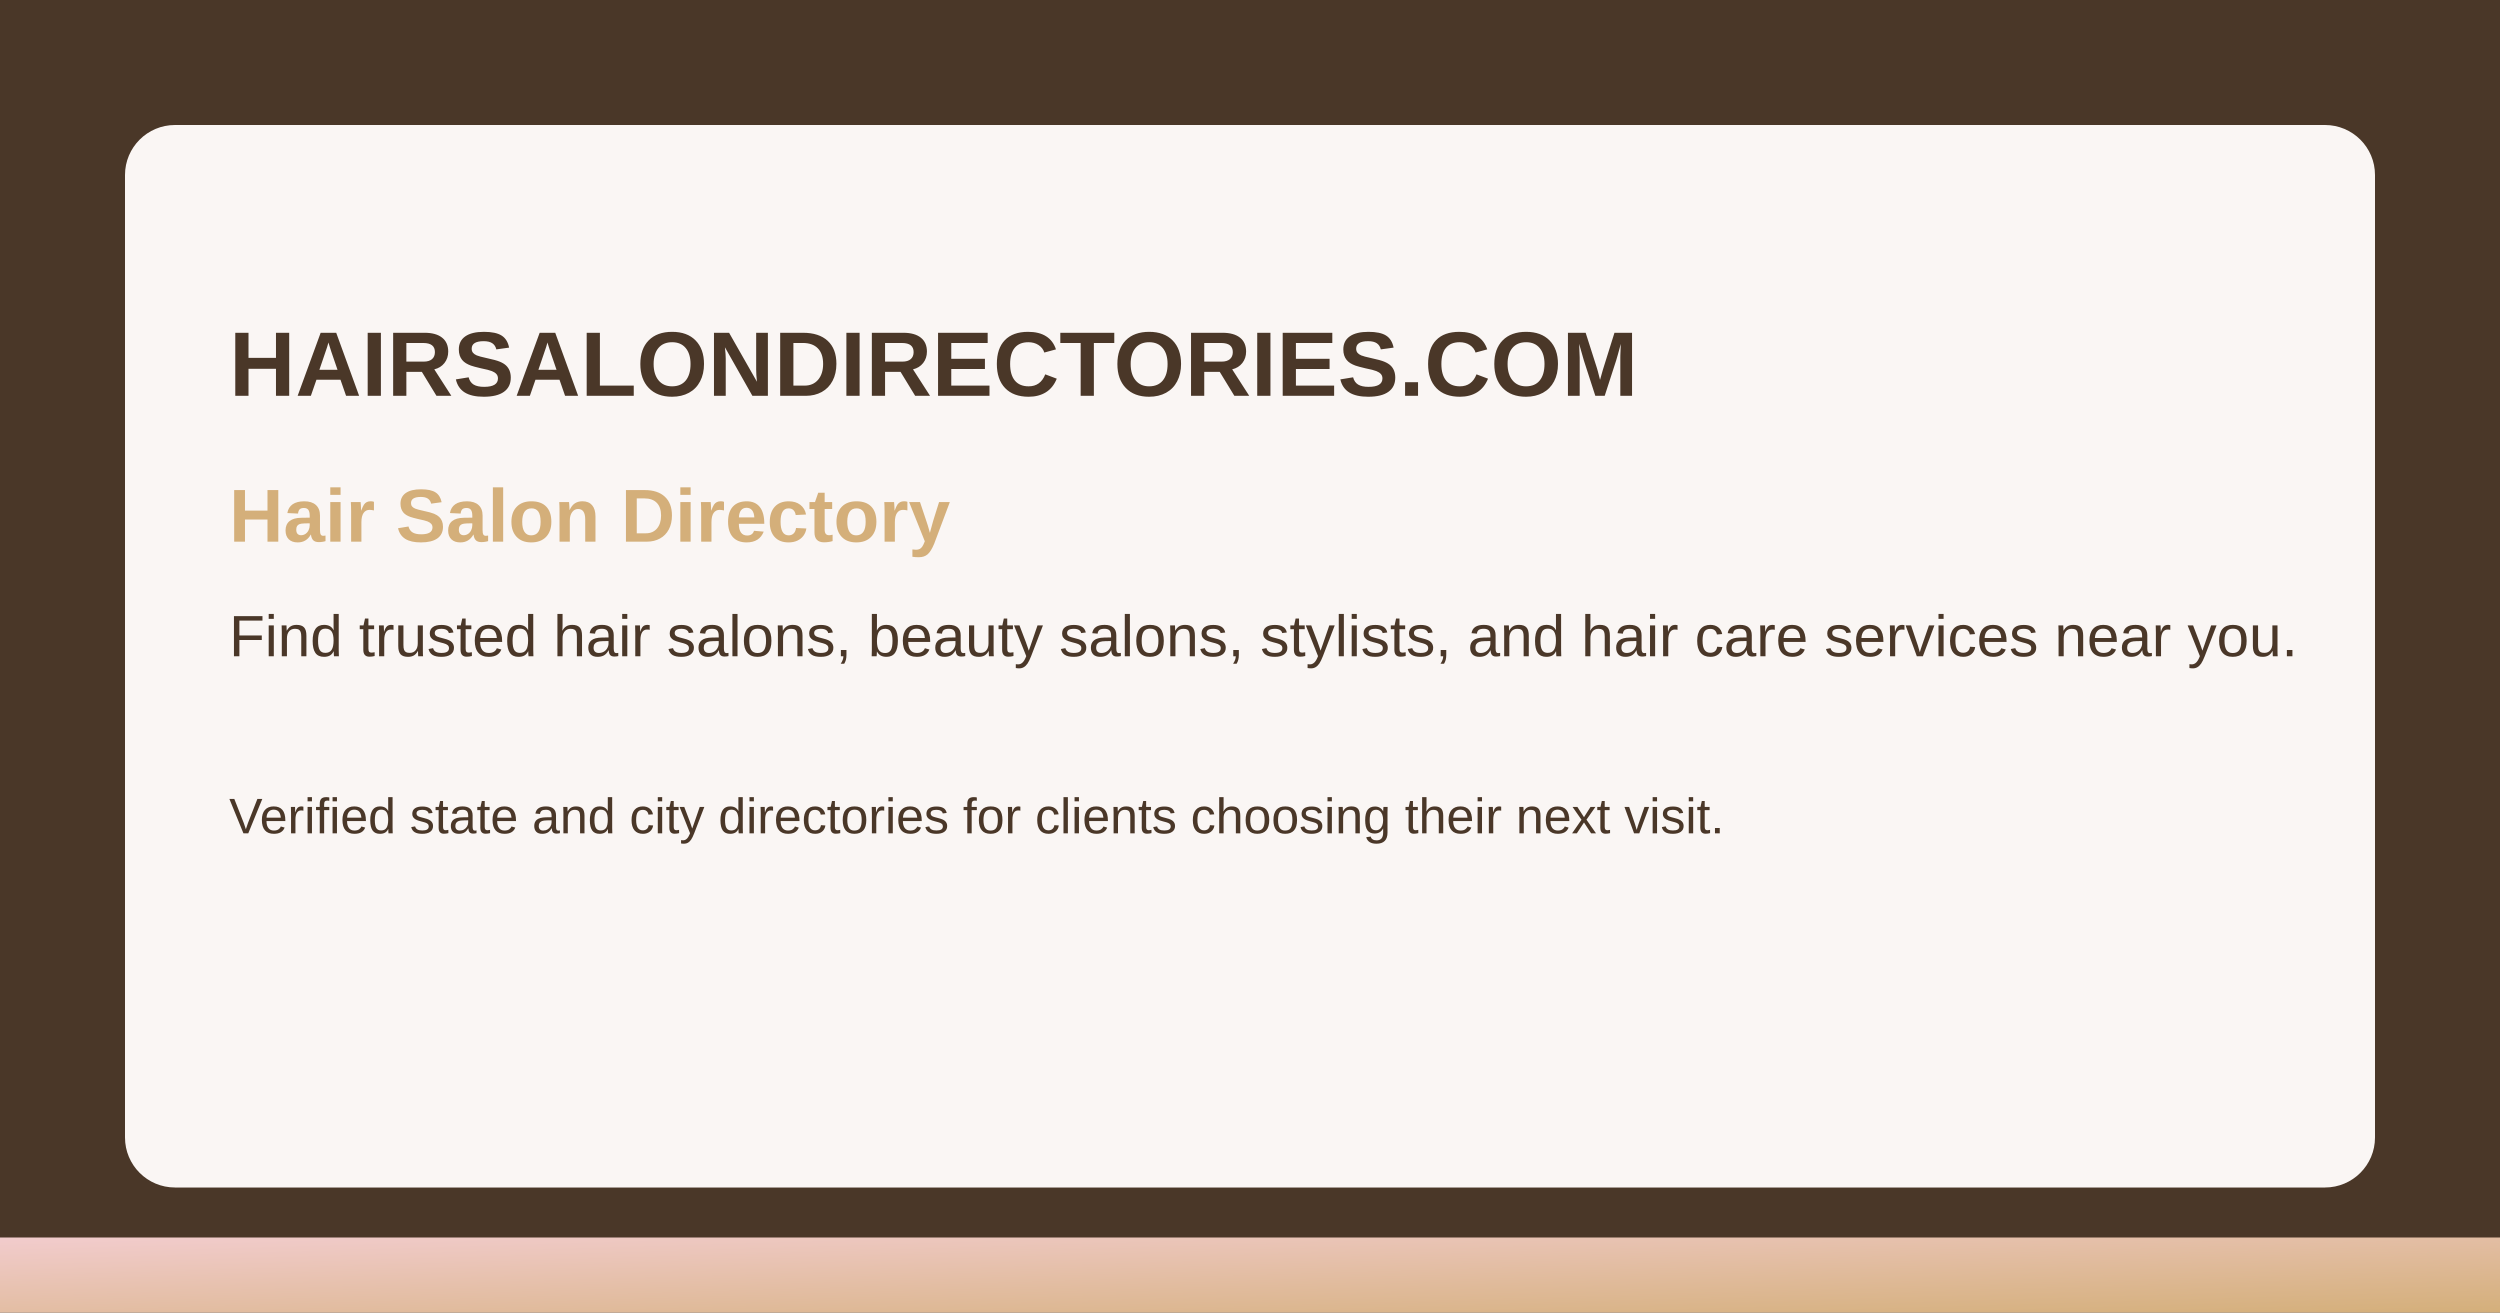
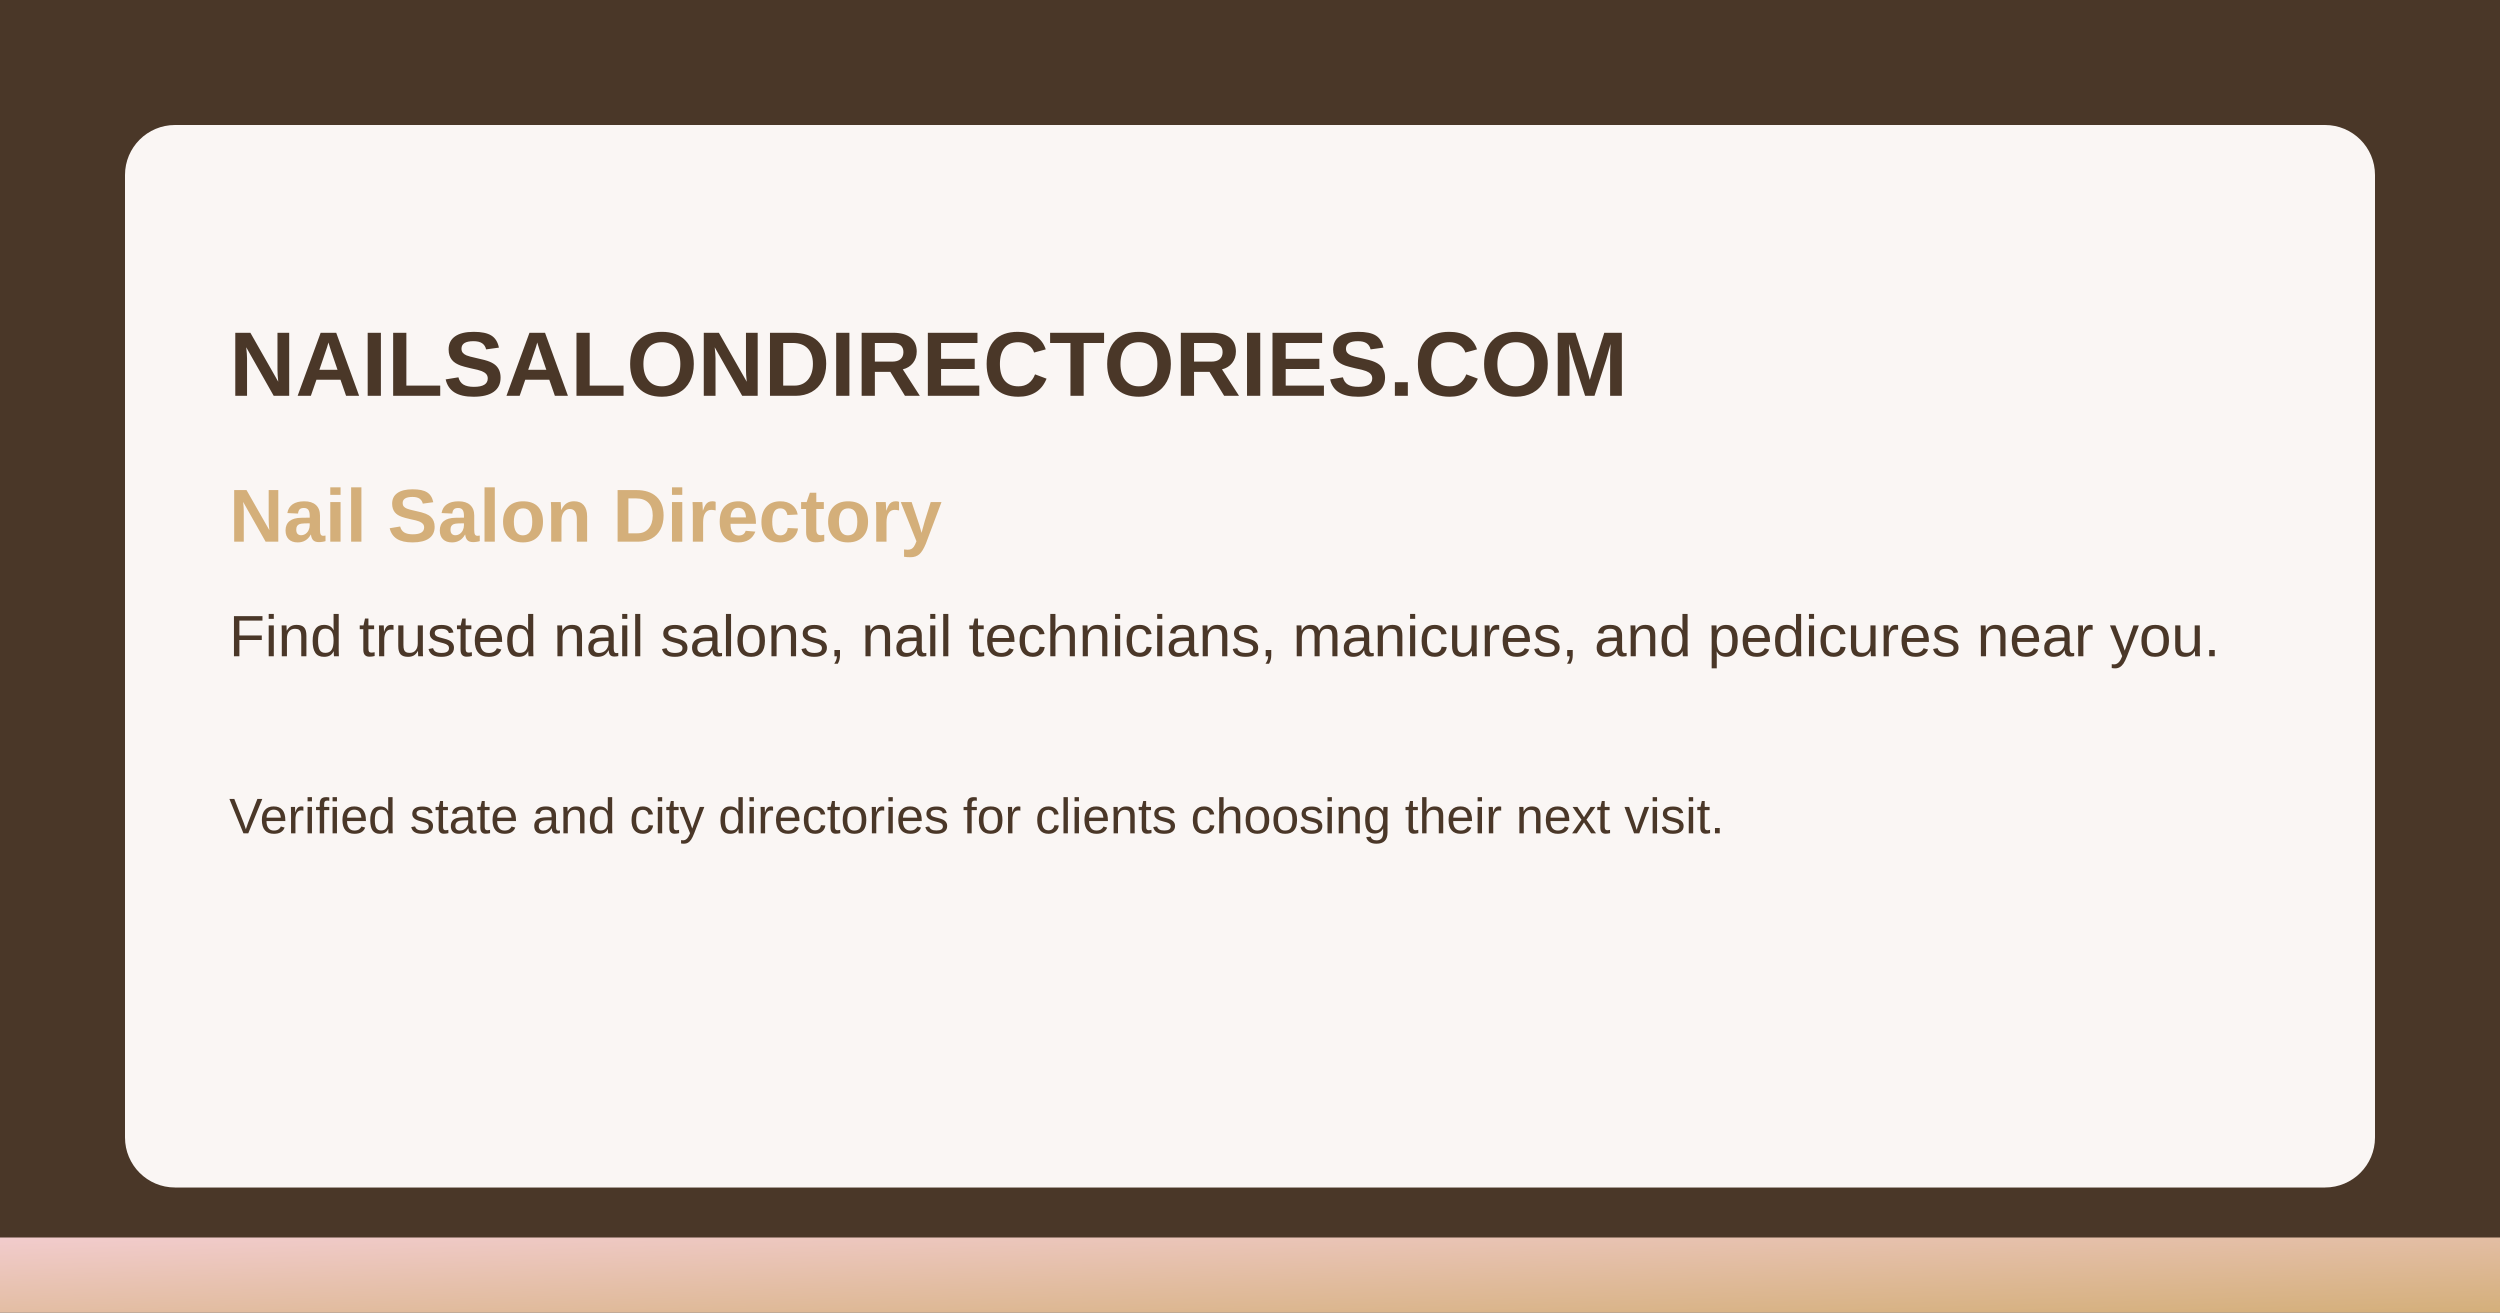
<svg xmlns="http://www.w3.org/2000/svg" width="1200" height="630" viewBox="0 0 1200 630" fill="none">
  <defs>
    <linearGradient id="ogBar" x1="0" y1="0" x2="1" y2="1">
      <stop offset="0%" stop-color="#F2CCCD" />
      <stop offset="100%" stop-color="#D4AF7A" />
    </linearGradient>
  </defs>
  <rect width="1200" height="630" fill="#4A3728" />
  <rect x="0" y="594" width="1200" height="36" fill="url(#ogBar)" />
  <rect x="60" y="60" width="1080" height="510" rx="24" fill="#FAF6F4" />
  <text x="110" y="190" fill="#4A3728" font-family="Arial, Helvetica, sans-serif" font-size="44" font-weight="700">
-     HAIRSALONDIRECTORIES.COM
+     NAILSALONDIRECTORIES.COM
  </text>
  <text x="110" y="260" fill="#D4AF7A" font-family="Arial, Helvetica, sans-serif" font-size="36" font-weight="700">
-     Hair Salon Directory
+     Nail Salon Directory
  </text>
  <text x="110" y="315" fill="#4A3728" font-family="Arial, Helvetica, sans-serif" font-size="28" font-weight="500">
-     Find trusted hair salons, beauty salons, stylists, and hair care services near you.
+     Find trusted nail salons, nail technicians, manicures, and pedicures near you.
  </text>
  <text x="110" y="400" fill="#4A3728" font-family="Arial, Helvetica, sans-serif" font-size="24" font-weight="500">
    Verified state and city directories for clients choosing their next visit.
  </text>
</svg>
